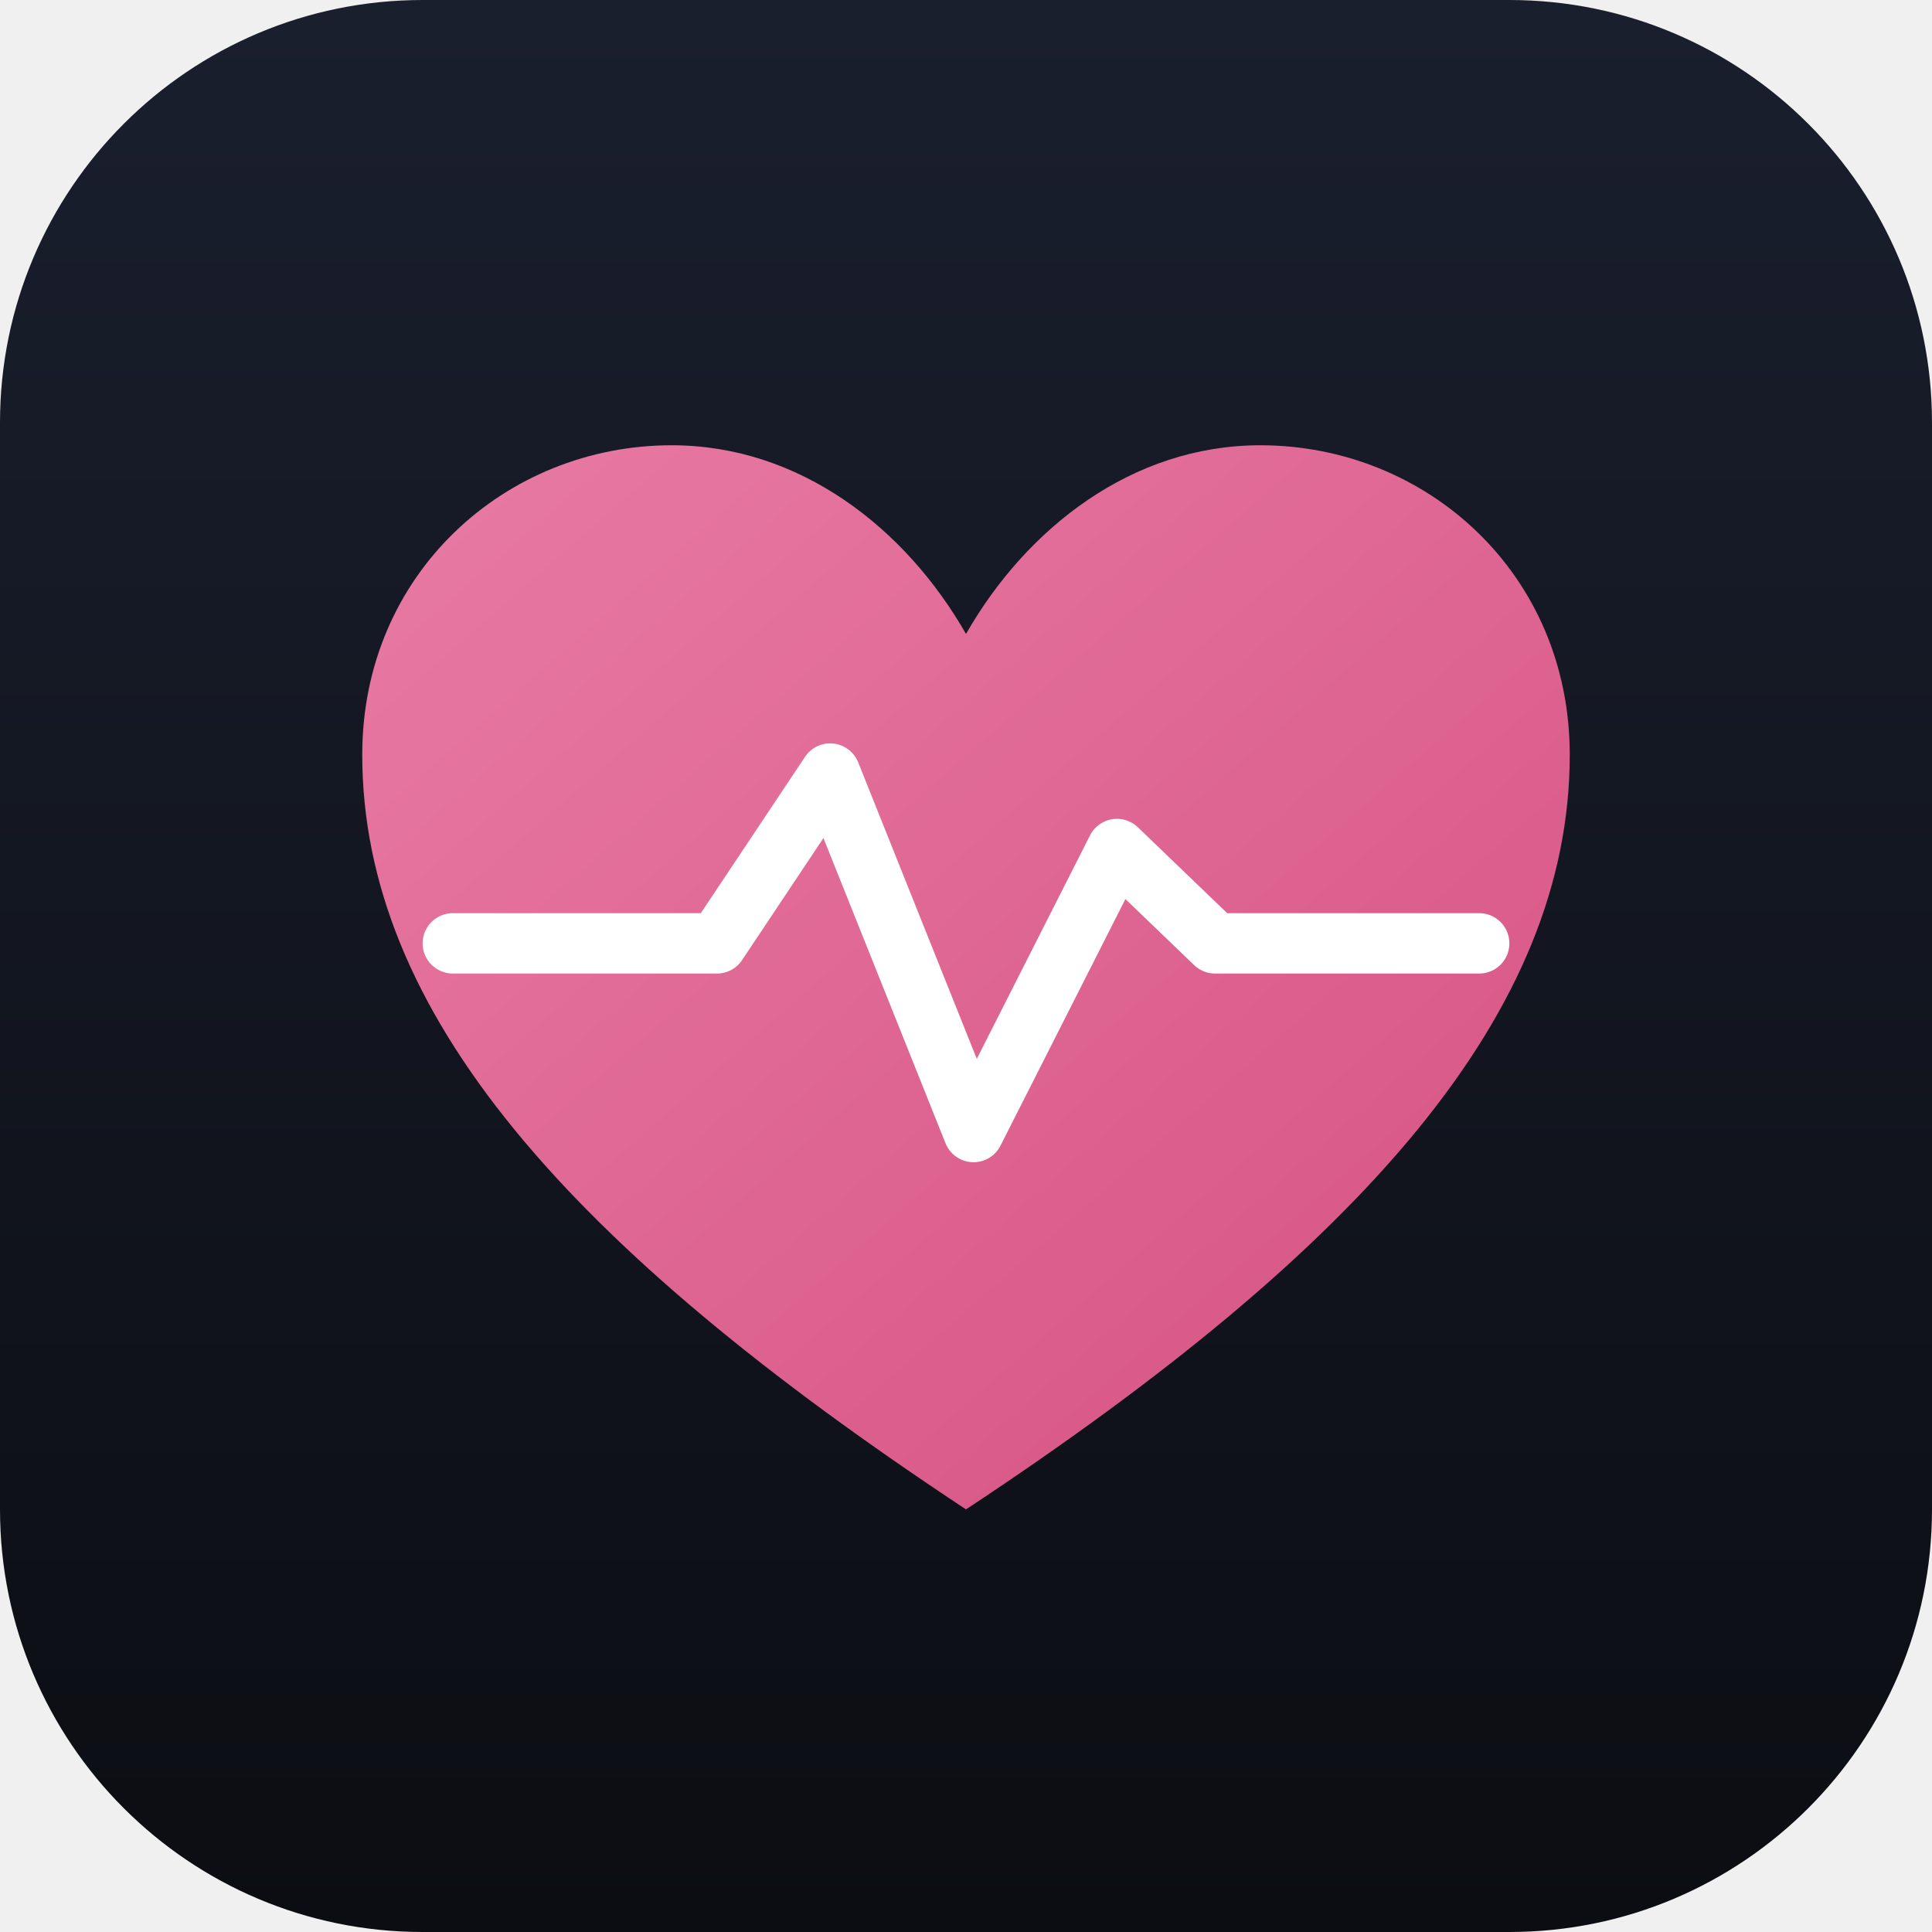
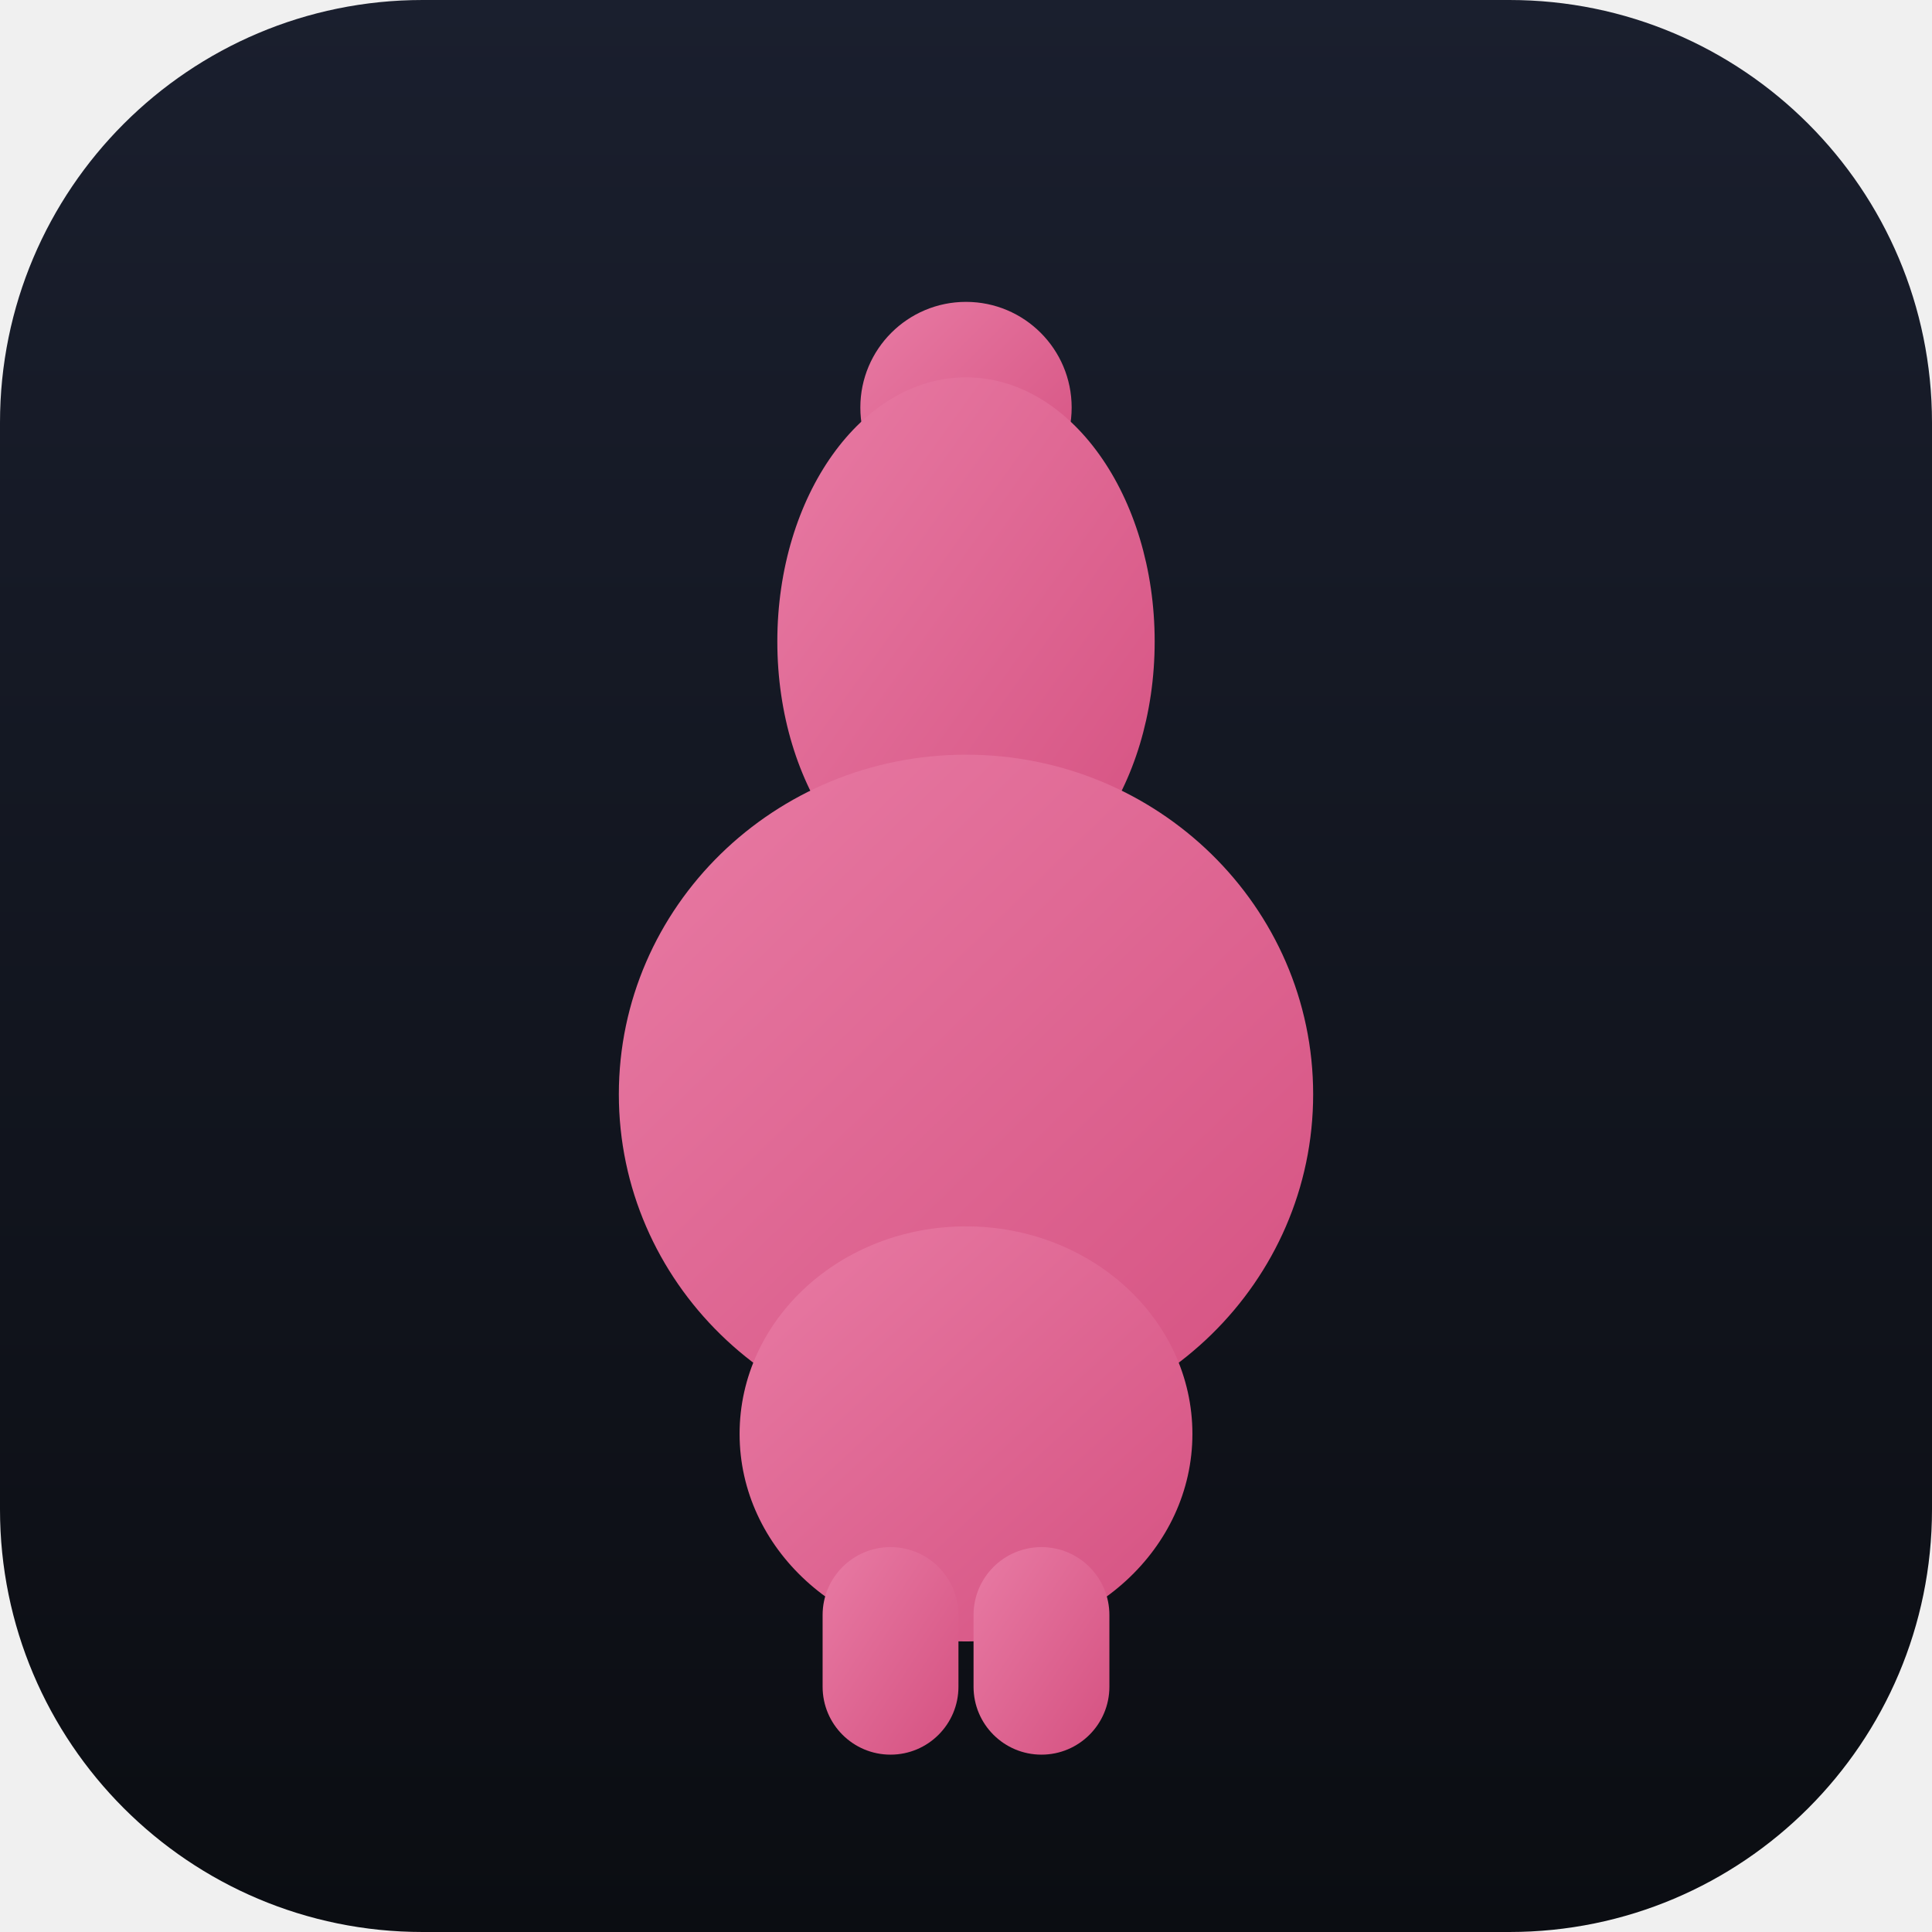
<svg xmlns="http://www.w3.org/2000/svg" viewBox="0 0 512 512" role="img" aria-label="Suivi des contractions">
  <defs>
    <linearGradient id="bg" x1="0" y1="0" x2="0" y2="1">
      <stop offset="0" stop-color="#1a1f2e" />
      <stop offset="1" stop-color="#0b0d12" />
    </linearGradient>
-     <linearGradient id="heart" x1="0" y1="0" x2="1" y2="1">
+     <linearGradient id="figure" x1="0" y1="0" x2="1" y2="1">
      <stop offset="0" stop-color="#e87ba4" />
      <stop offset="1" stop-color="#d55181" />
    </linearGradient>
  </defs>
  <rect width="512" height="512" rx="112" fill="url(#bg)" />
-   <path fill="url(#heart)" d="M256 400     C 150 330, 96 268, 96 200     C 96 152, 134 118, 178 118     C 212 118, 240 140, 256 168     C 272 140, 300 118, 334 118     C 378 118, 416 152, 416 200     C 416 268, 362 330, 256 400 Z" />
-   <polyline fill="none" stroke="#ffffff" stroke-width="16" stroke-linecap="round" stroke-linejoin="round" points="120,250 190,250 220,205 258,300 296,225 322,250 392,250" />
+   <g fill="url(#figure)">
+     <circle cx="256" cy="108" r="28" />
+     <ellipse cx="256" cy="170" rx="50" ry="70" />
+     <ellipse cx="256" cy="290" rx="92" ry="90" />
+     <ellipse cx="256" cy="380" rx="60" ry="55" />
+     <rect x="218" y="410" width="36" height="55" rx="18" />
+     <rect x="258" y="410" width="36" height="55" rx="18" />
+   </g>
</svg>
